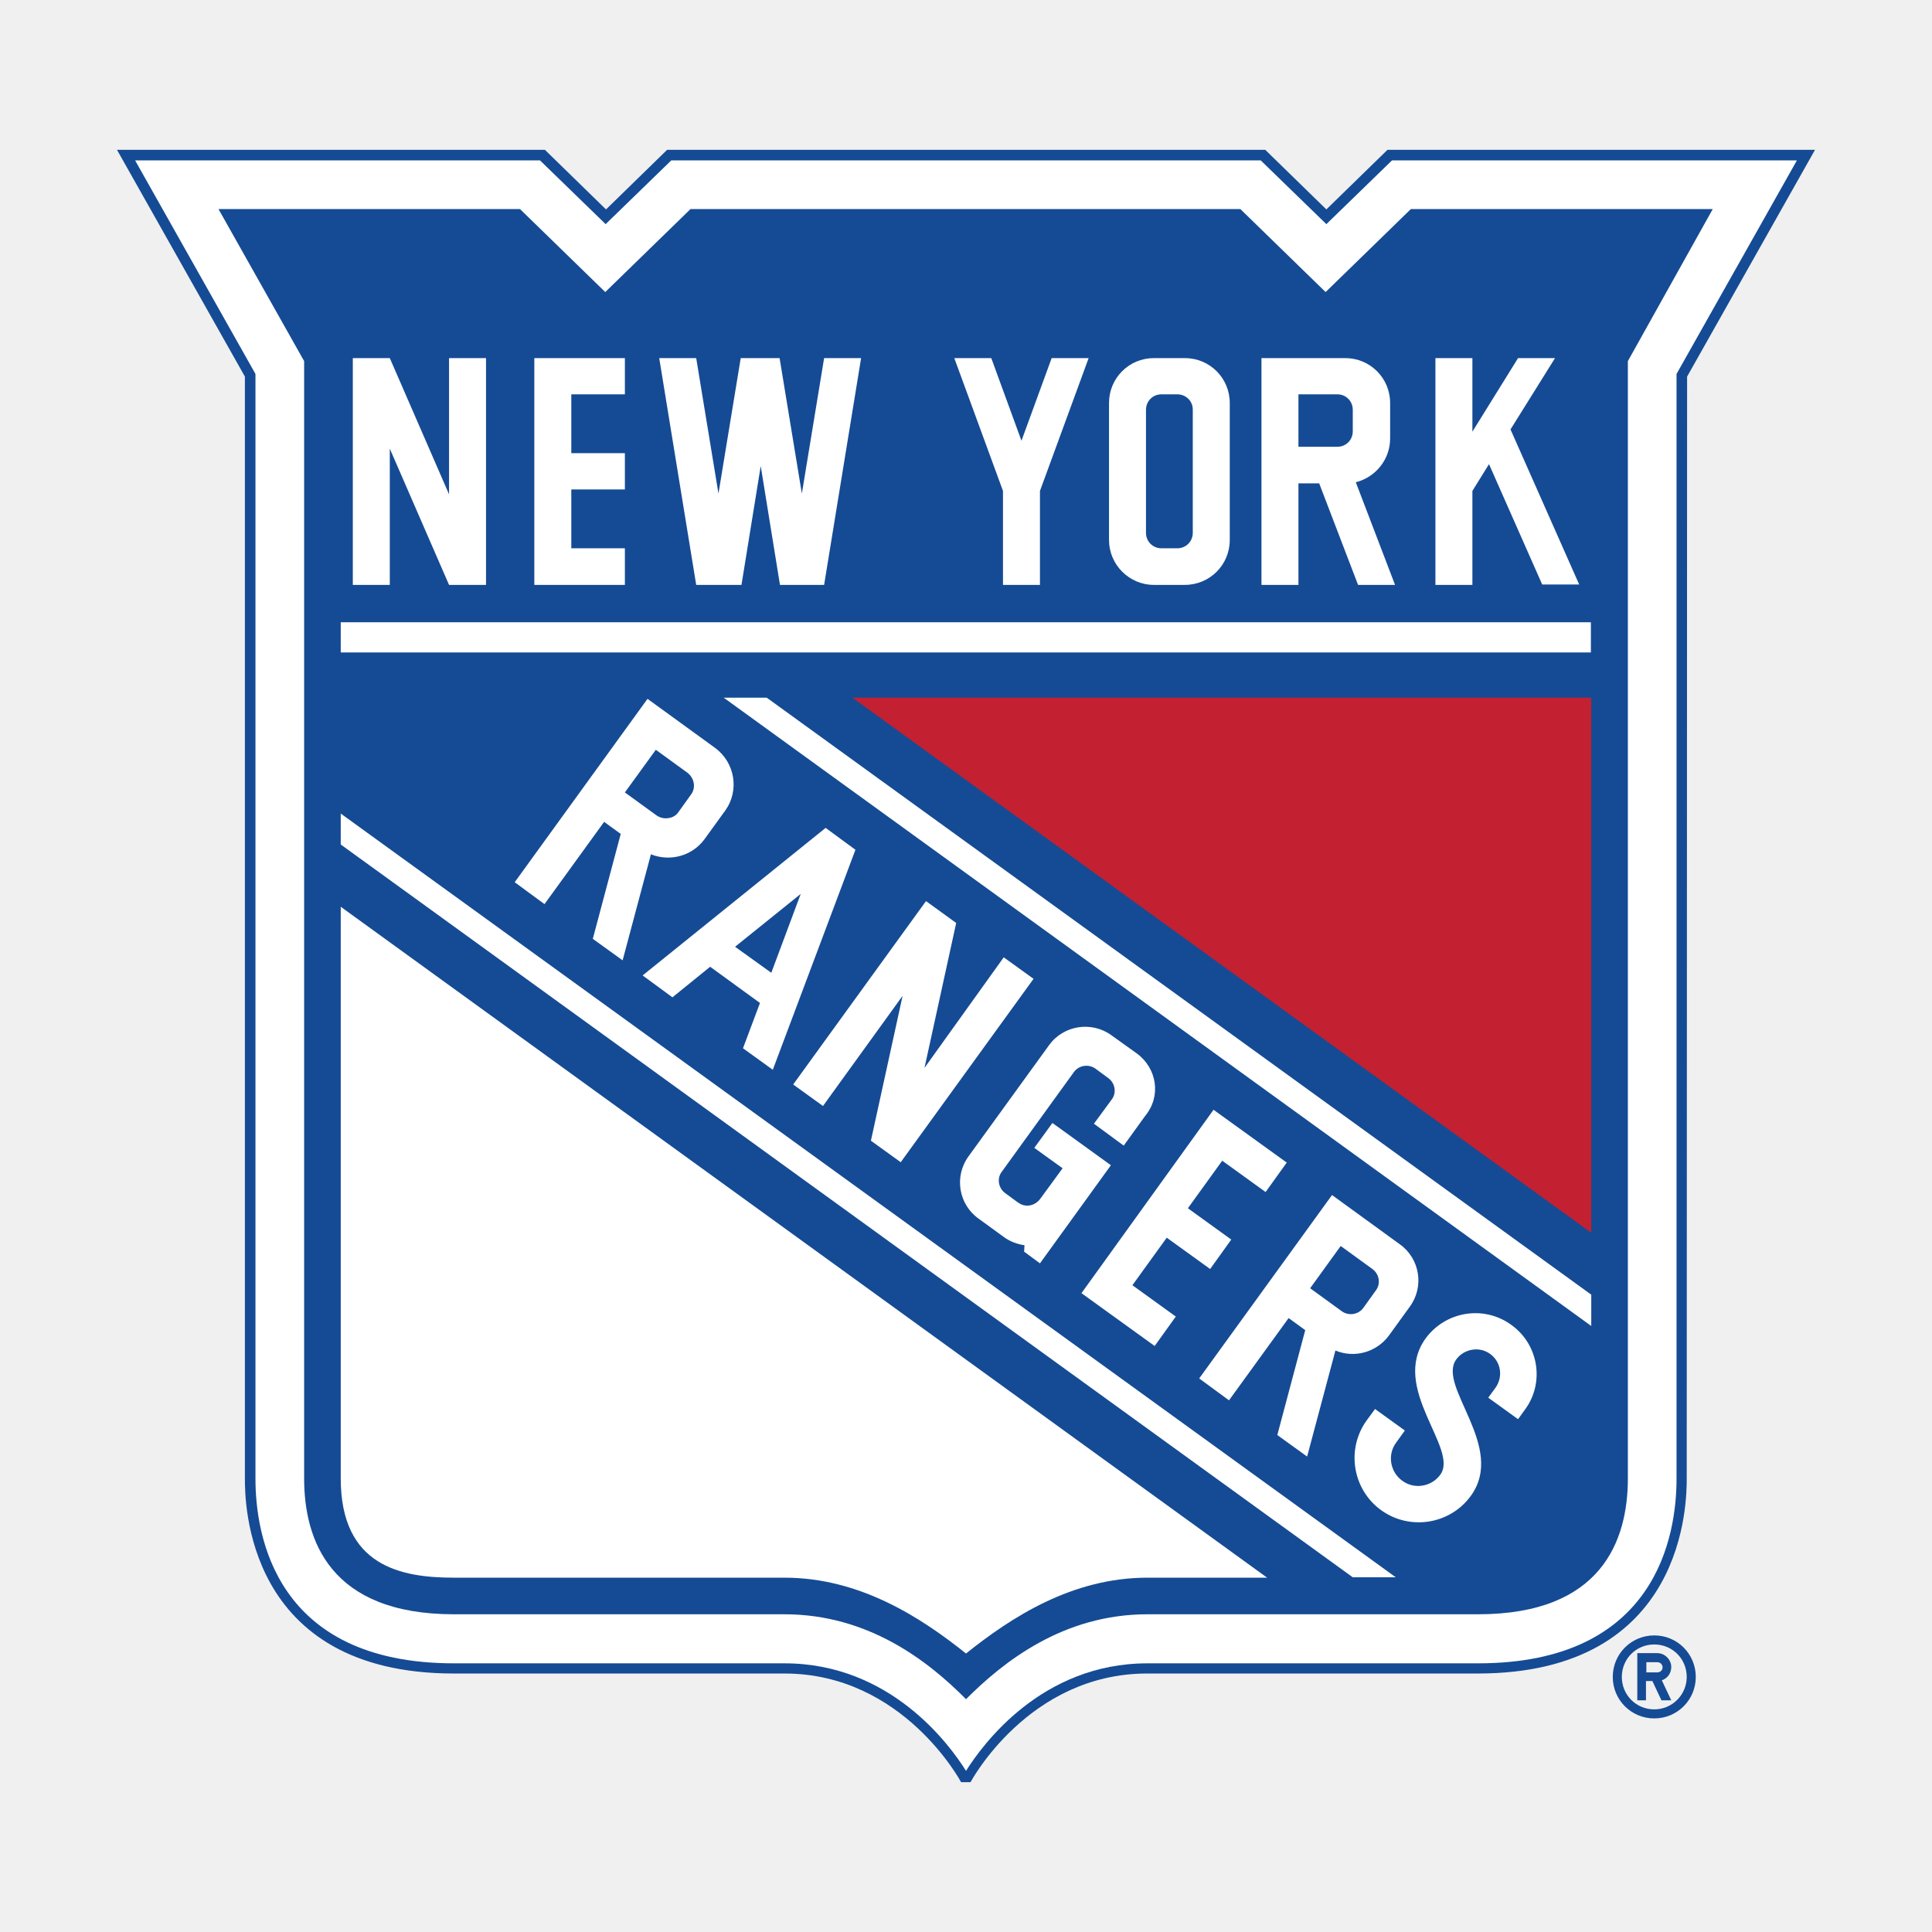
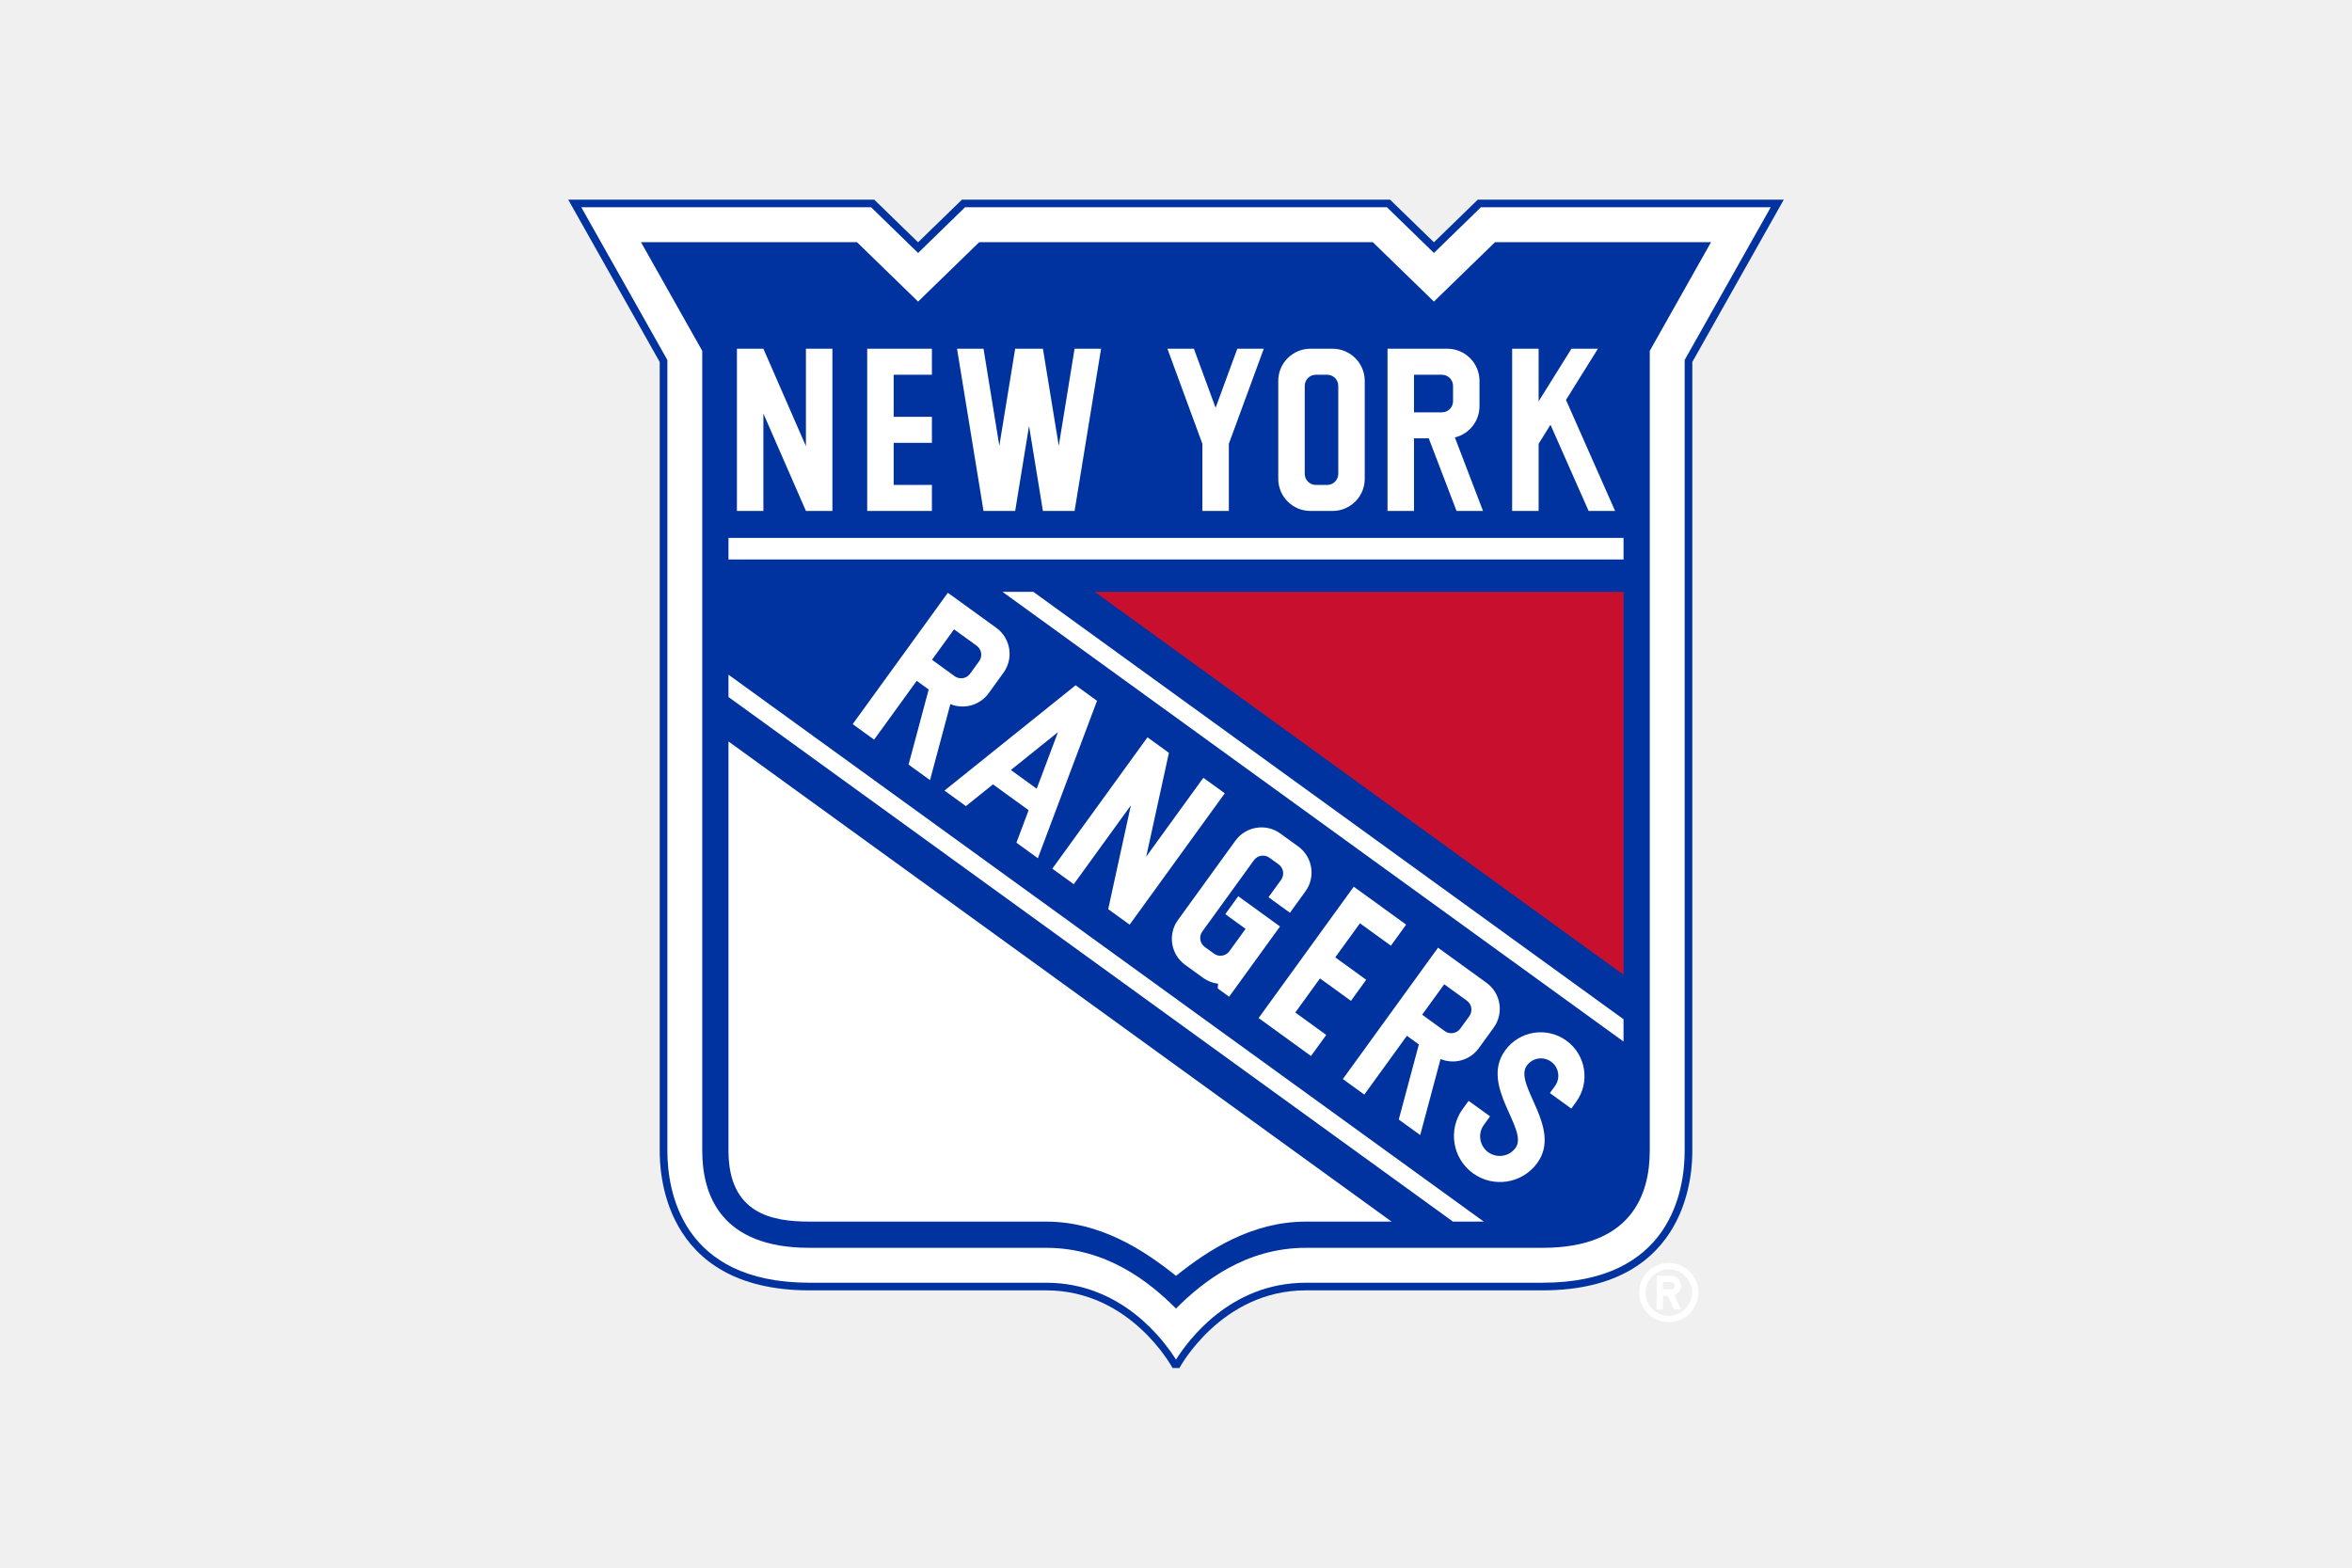
- <svg xmlns="http://www.w3.org/2000/svg" version="1.1" id="Layer_1" x="0px" y="0px" viewBox="0 0 512 512" style="enable-background:new 0 0 512 512;" xml:space="preserve">
-   <style type="text/css">
- 	.st0{fill:#154B94;}
- 	.st1{fill:#C32032;}
- 	.st2{fill:#FFFFFF;}
- </style>
-   <g>
-     <path class="st0" d="M438.4,433.4c-6.1,0-11,4.9-11,11c0,6.1,4.9,11,11,11c6.1,0,11-4.9,11-11C449.4,438.3,444.5,433.4,438.4,433.4   L438.4,433.4z M438.4,453c-4.8,0-8.6-3.8-8.6-8.6c0,0,0,0,0,0c0-4.8,3.8-8.6,8.6-8.6c4.8,0,8.6,3.8,8.6,8.6   C447,449.1,443.2,453,438.4,453z M442.9,441.8c0-1-0.4-1.9-1.1-2.6c-0.7-0.7-1.6-1.1-2.6-1.1h-5.3v12.5h2.3v-5.1h1.7l2.4,5.1h2.6   l-2.5-5.3C441.9,444.8,442.9,443.4,442.9,441.8L442.9,441.8z M439.2,443.2h-2.9v-2.7h2.9c0.8,0,1.4,0.6,1.4,1.4   C440.6,442.6,440,443.2,439.2,443.2z M447.1,99.8L481,39.7H367.7l-16.2,15.8l-16.2-15.8H176.8l-16.2,15.8l-16.2-15.8H31l33.9,60.1   v292c0,5.9,0,51.7,55.4,51.7h87.6c31.5,0,46.8,28.8,46.8,28.8h2.5c0,0,15.3-28.8,46.8-28.8h87.6c55.4,0,55.4-45.9,55.4-51.7   L447.1,99.8L447.1,99.8z" />
-     <path class="st1" d="M225.9,184.9l195.8,141.8V184.9H225.9z" />
-     <path class="st2" d="M90.3,164.9h331.3v8H90.3V164.9z M90.3,391.8c0,23.3,16,26.3,30,26.3h87.6c19.9,0,36.1,10.5,48.1,20.1   c12-9.6,28.1-20.1,48.1-20.1h31.7L90.3,240.3V391.8L90.3,391.8z M90.3,223.8l268.2,194.2h11.4L90.3,215.6L90.3,223.8L90.3,223.8z    M191.8,184.9l229.9,166.5v-8.3L203.2,184.9H191.8z M286.6,342.7l19.4,14l5.6-7.8l-11.5-8.3l9.1-12.6l11.5,8.3l5.6-7.8l-11.5-8.3   l9.1-12.6l11.5,8.3l5.6-7.8l-19.4-14L286.6,342.7L286.6,342.7z M189.5,198.2l-17.9-13l-35.2,48.6l7.9,5.8l15.8-21.8l4.4,3.2   l-7.4,27.8l7.9,5.7l7.5-28.1c5,2,10.9,0.5,14.2-4l5.5-7.6C196,209.5,194.8,202.1,189.5,198.2L189.5,198.2L189.5,198.2z    M183.1,210.6l-3.3,4.6c-0.6,0.9-1.6,1.5-2.7,1.6c-1.1,0.2-2.2-0.1-3.1-0.7l-8.4-6.1l8.2-11.3l8.4,6.1   C184,206.2,184.5,208.8,183.1,210.6z M346.4,386l7.5-28.1c5,2.1,10.9,0.5,14.2-4l5.5-7.6c3.9-5.3,2.7-12.8-2.7-16.6l-17.9-13   l-35.2,48.6l7.9,5.8l15.8-21.8l4.4,3.2l-7.4,27.8L346.4,386L346.4,386z M355.3,330.2l8.4,6.1c1.8,1.3,2.3,3.9,0.9,5.7l-3.3,4.6   c-1.3,1.8-3.9,2.2-5.7,0.9l-8.4-6.1L355.3,330.2z M245.4,238.8l-35.2,48.6l7.9,5.7l21.1-29.2l-8.4,38.4l7.9,5.7l35.2-48.6l-7.9-5.7   L245,283l8.4-38.4L245.4,238.8L245.4,238.8z M170.3,258.5l7.9,5.8l10-8.1l13.2,9.6l-4.5,12l7.9,5.7l21.9-58.3l-7.9-5.8L170.3,258.5   L170.3,258.5L170.3,258.5z M204.4,257.8l-9.6-6.9l17.4-14L204.4,257.8L204.4,257.8z M301.3,279.2l-6.7-4.8   c-5.3-3.9-12.8-2.7-16.6,2.6l-21.3,29.4c-3.9,5.3-2.7,12.8,2.7,16.6l6.6,4.8c1.6,1.2,3.5,1.9,5.5,2.2l-0.1,1.7l4.2,3.1l18.8-26   l-15.5-11.2l-4.8,6.6l7.5,5.4l-6,8.2c-1,1.3-2.7,2-4.3,1.6c-0.5-0.1-1-0.4-1.5-0.7l-3.4-2.5c-1.8-1.3-2.3-3.9-0.9-5.7l19.1-26.4   c1.3-1.8,3.9-2.2,5.7-0.9c0,0,0,0,0,0l3.4,2.5c1.8,1.3,2.3,3.9,0.9,5.7l-4.7,6.4l7.9,5.8l5.7-7.9   C307.8,290.5,306.6,283.1,301.3,279.2L301.3,279.2z M400.5,351.1c-7.3-5.3-17.4-3.6-22.7,3.6c-9.5,13.2,8.9,29.2,3.9,36.1   c-2.3,3.2-6.9,4-10.1,1.6c-3.2-2.3-4-6.9-1.6-10.1l2.3-3.2l-7.9-5.7l-2.2,3c-5.5,7.6-3.8,18.3,3.8,23.8c7.6,5.5,18.3,3.8,23.8-3.8   c9.4-13-9-29-3.9-36.1c1-1.4,2.5-2.3,4.2-2.6c1.7-0.3,3.4,0.1,4.8,1.1c2.9,2.1,3.5,6.1,1.4,9l-1.9,2.6l7.9,5.7l1.8-2.5   C409.4,366.5,407.8,356.3,400.5,351.1z M165.6,145.3h-14.2v-15.6h14.2v-9.6h-14.2v-15.6h14.2v-9.6h-24V155h24V145.3z M344.1,128.1   h5.5l10.3,26.9h9.8l-10.4-27.2c5.2-1.3,9.1-6,9.1-11.6v-9.4c0-6.6-5.3-11.9-11.9-11.9h-22.2V155h9.8L344.1,128.1L344.1,128.1z    M344.1,104.5h10.3c2.3,0,4.1,1.8,4.1,4.1v5.7c0,2.3-1.8,4.1-4.1,4.1h-10.3V104.5z M103.3,118.9L119,155h9.8V94.9H119V131   l-15.7-36.1h-9.8V155h9.8L103.3,118.9L103.3,118.9z M305.8,155h8.2c6.6,0,11.9-5.3,11.9-11.9v-36.3c0-6.6-5.3-11.9-11.9-11.9h-8.2   c-6.6,0-11.9,5.3-11.9,11.9v36.3C293.9,149.6,299.2,155,305.8,155L305.8,155L305.8,155z M303.7,108.6c0-2.3,1.8-4.1,4.1-4.1h4.2   c1.7,0,3.2,1,3.8,2.5c0.2,0.5,0.3,1,0.3,1.6v32.6c0,2.3-1.8,4.1-4.1,4.1l0,0h-4.2c-2.3,0-4.1-1.8-4.1-4.1L303.7,108.6L303.7,108.6z    M390.2,130.1l4.4-7.1l14.1,31.9h9.8l-18.2-41.1l11.8-18.9h-9.8l-12.1,19.5V94.9h-9.8V155h9.8L390.2,130.1L390.2,130.1z M265.8,155   h9.8v-24.9l12.9-35.2h-9.8l-8,21.9l-8-21.9h-9.8l12.9,35.2L265.8,155L265.8,155z M196.5,155l5.1-31.5l5.1,31.5h11.7l9.8-60.1h-9.8   l-5.9,35.9l-5.9-35.9h-10.3l-5.9,35.9l-5.9-35.9h-9.8l9.8,60.1H196.5L196.5,155z" />
-     <path class="st2" d="M368.9,42.5l-17.4,16.9l-17.4-16.9H177.9l-17.4,16.9l-17.4-16.9H35.8l31.9,56.6v292.8   c0,14.7,5.1,48.9,52.6,48.9h87.6c28.1,0,43.8,21.6,48.1,28.5c4.3-6.8,19.9-28.5,48.1-28.5h87.6c47.5,0,52.6-34.2,52.6-48.9V99.1   l31.9-56.6C476.2,42.5,368.9,42.5,368.9,42.5z M431.4,95.7v296.1c0,16.4-6.9,36-39.7,36h-87.6c-22.3,0-38.1,12.5-48.1,22.5   c-9.9-10-25.8-22.5-48.1-22.5h-87.6c-32.8,0-39.7-19.6-39.7-36V95.7L57.9,55.4h79.9l22.6,22l22.6-22h145.7l22.6,22l22.6-22h80   L431.4,95.7L431.4,95.7L431.4,95.7z" />
-   </g>
+ <svg xmlns="http://www.w3.org/2000/svg" viewBox="0 0 960 640">
+   <path fill="#fff" d="M681.141 515.609c-6.673 0-12.091 5.409-12.091 12.086 0 6.67 5.418 12.088 12.091 12.088s12.081-5.418 12.081-12.087c0-6.678-5.409-12.087-12.081-12.087m0 21.58a9.5 9.5 0 0 1-6.716-2.779 9.5 9.5 0 0 1-2.778-6.715 9.48 9.48 0 0 1 9.494-9.487c5.245 0 9.492 4.241 9.492 9.487s-4.247 9.493-9.492 9.493m4.966-12.295a4.101 4.101 0 0 0-4.101-4.094h-5.824v13.795h2.589v-5.603h1.858l2.615 5.603h2.863l-2.731-5.841a4.1 4.1 0 0 0 2.731-3.86Zm-4.101 1.509h-3.235v-3.02h3.235c.832 0 1.512.676 1.512 1.51a1.51 1.51 0 0 1-1.512 1.51" />
+   <path fill="#0033a0" d="m690.736 147.789 37.339-66.286H603.181l-17.906 17.411-17.906-17.411H392.636l-17.908 17.411-17.905-17.411H231.925l37.349 66.286v321.958c0 6.48 0 57.034 61.092 57.034h96.638c34.693 0 51.602 31.717 51.602 31.717h2.788s16.914-31.717 51.608-31.717h96.635c61.091 0 61.099-50.554 61.099-57.034z" />
+   <path fill="#c8102e" d="m446.824 241.617 215.843 156.32v-156.32z" />
+   <path fill="#fff" d="M297.341 219.605h365.326v8.809H297.341zm0 250.142c0 25.674 17.646 28.97 33.025 28.97h96.638c21.991 0 39.787 11.54 52.994 22.142 13.21-10.601 31.007-22.141 53.003-22.141H568L297.341 302.696zm0-185.2 295.717 214.17h12.574l-308.291-223.28zm111.845-42.93 253.48 183.587v-9.108l-240.901-174.48zM513.72 415.614l21.383 15.488 6.229-8.593-12.64-9.155 10.078-13.923 12.64 9.158 6.222-8.603L545 390.842l10.085-13.918 12.631 9.148 6.226-8.6-21.388-15.488zM406.655 256.312l-19.78-14.317-38.839 53.623 8.745 6.344 17.39-24.016 4.885 3.536-8.211 30.663 8.755 6.335 8.304-31.034c5.48 2.26 11.99.566 15.624-4.438l6.061-8.375c4.244-5.863 2.933-14.066-2.933-18.322zm-7.005 13.626-3.693 5.088a4.52 4.52 0 0 1-4.721 1.753 4.5 4.5 0 0 1-1.607-.737l-9.228-6.693 9.002-12.424 9.234 6.686a4.536 4.536 0 0 1 1.013 6.327m180.026 193.44 8.303-31.035c5.476 2.268 11.988.58 15.62-4.435l6.067-8.373c4.247-5.86 2.934-14.066-2.927-18.317l-19.79-14.327-38.847 53.625 8.76 6.345 17.387-24.01 4.877 3.535-8.2 30.661zm9.8-61.55 9.234 6.687a4.536 4.536 0 0 1 1.016 6.329l-3.689 5.085a4.53 4.53 0 0 1-6.327 1.014l-9.239-6.691zm-121.12-100.823-38.844 53.628 8.755 6.34 23.318-32.198-9.259 42.377 8.751 6.338 38.838-53.632-8.747-6.333-23.318 32.188 9.257-42.379zm-82.861 21.747 8.754 6.342 11.046-8.878 14.556 10.545-4.983 13.262 8.751 6.339 24.149-64.263-8.743-6.342-53.529 42.994zm37.655-.766-10.555-7.639 19.232-15.446zm106.757 23.593-7.332-5.31c-5.874-4.248-14.069-2.94-18.32 2.92l-23.452 32.391c-4.252 5.863-2.941 14.063 2.932 18.315l7.329 5.31a13.13 13.13 0 0 0 6.112 2.396l-.154 1.92 4.66 3.385 20.771-28.678-17.039-12.347-5.297 7.32 8.289 6-6.591 9.094a4.52 4.52 0 0 1-4.716 1.754 4.5 4.5 0 0 1-1.606-.738l-3.741-2.712c-2.023-1.464-2.482-4.302-1.011-6.322l21.07-29.1a4.534 4.534 0 0 1 6.329-1.011l3.739 2.704a4.539 4.539 0 0 1 1.02 6.325l-5.142 7.099 8.748 6.34 6.328-8.74c4.246-5.864 2.94-14.062-2.926-18.315m109.432 79.255c-8.006-5.805-19.201-4.015-24.996 3.994-10.517 14.52 9.776 32.15 4.256 39.775a7.987 7.987 0 0 1-11.16 1.78c-3.57-2.577-4.37-7.572-1.783-11.151l2.526-3.489-8.748-6.337-2.42 3.333c-6.082 8.408-4.202 20.162 4.204 26.245 8.404 6.082 20.152 4.209 26.237-4.202 10.416-14.375-9.872-32.02-4.255-39.771a7.1 7.1 0 0 1 4.629-2.844 7.09 7.09 0 0 1 5.283 1.264c3.176 2.295 3.888 6.73 1.588 9.914l-2.101 2.89 8.748 6.34 1.982-2.747c5.803-8.004 4.02-19.2-3.99-24.994M380.371 197.977h-15.606v-17.188h15.606v-10.614h-15.606V152.99h15.606v-10.626h-26.41v66.225h26.41zm196.769-19.031h6.023l11.345 29.645h10.805l-11.485-30.008c5.771-1.385 10.049-6.562 10.049-12.756V155.49c0-7.245-5.866-13.125-13.109-13.125h-24.433v66.224h10.805zm0-25.954h11.402a4.53 4.53 0 0 1 4.538 4.523v6.283a4.54 4.54 0 0 1-4.538 4.54H577.14zm-265.553 15.84 17.363 39.759h10.809v-66.224h-10.81v39.764l-17.362-39.765h-10.799v66.224h10.799zm223.28 39.759h9.042c7.254 0 13.127-5.879 13.127-13.12v-39.98c0-7.245-5.874-13.126-13.127-13.126h-9.042c-7.248 0-13.126 5.882-13.126 13.125v39.981c0 7.241 5.878 13.12 13.126 13.12m-2.317-51.077a4.525 4.525 0 0 1 4.528-4.523h4.62a4.521 4.521 0 0 1 4.185 2.791c.228.55.346 1.138.346 1.733v35.933a4.53 4.53 0 0 1-4.531 4.528h-4.62a4.53 4.53 0 0 1-4.528-4.528zm95.459 23.66 4.842-7.779 15.565 35.195h10.805l-20.041-45.334 13.033-20.89h-10.809l-13.395 21.483v-21.483h-10.805v66.224h10.805zM490.765 208.59h10.807v-27.416l14.262-38.809h-10.805l-8.867 24.114-8.863-24.114h-10.805l14.271 38.81zm-76.41 0 5.663-34.712 5.663 34.712h12.924l10.81-66.224h-10.81l-6.454 39.615-6.47-39.615h-11.326l-6.465 39.616-6.455-39.616h-10.81l10.81 66.225z" />
+   <path fill="#fff" d="m604.448 84.615-19.174 18.649-19.171-18.65H393.9l-19.172 18.65-19.172-18.65H237.261l35.133 62.352v322.782c0 16.214 5.645 53.917 57.972 53.917h96.637c31.032 0 48.267 23.85 52.995 31.395 4.737-7.545 21.972-31.395 53.003-31.395h96.636c52.329 0 57.981-37.703 57.981-53.917V146.965l35.126-62.351zm68.925 58.622v326.51c0 18.1-7.587 39.672-43.736 39.672h-96.636c-24.558 0-42.045 13.804-53.003 24.78-10.942-10.976-28.438-24.78-52.995-24.78h-96.636c-36.145 0-43.736-21.572-43.736-39.671v-326.51l-25.004-44.38h88.147l24.954 24.266 24.958-24.265h160.635l24.954 24.265 24.952-24.265h88.15z" />
</svg>
